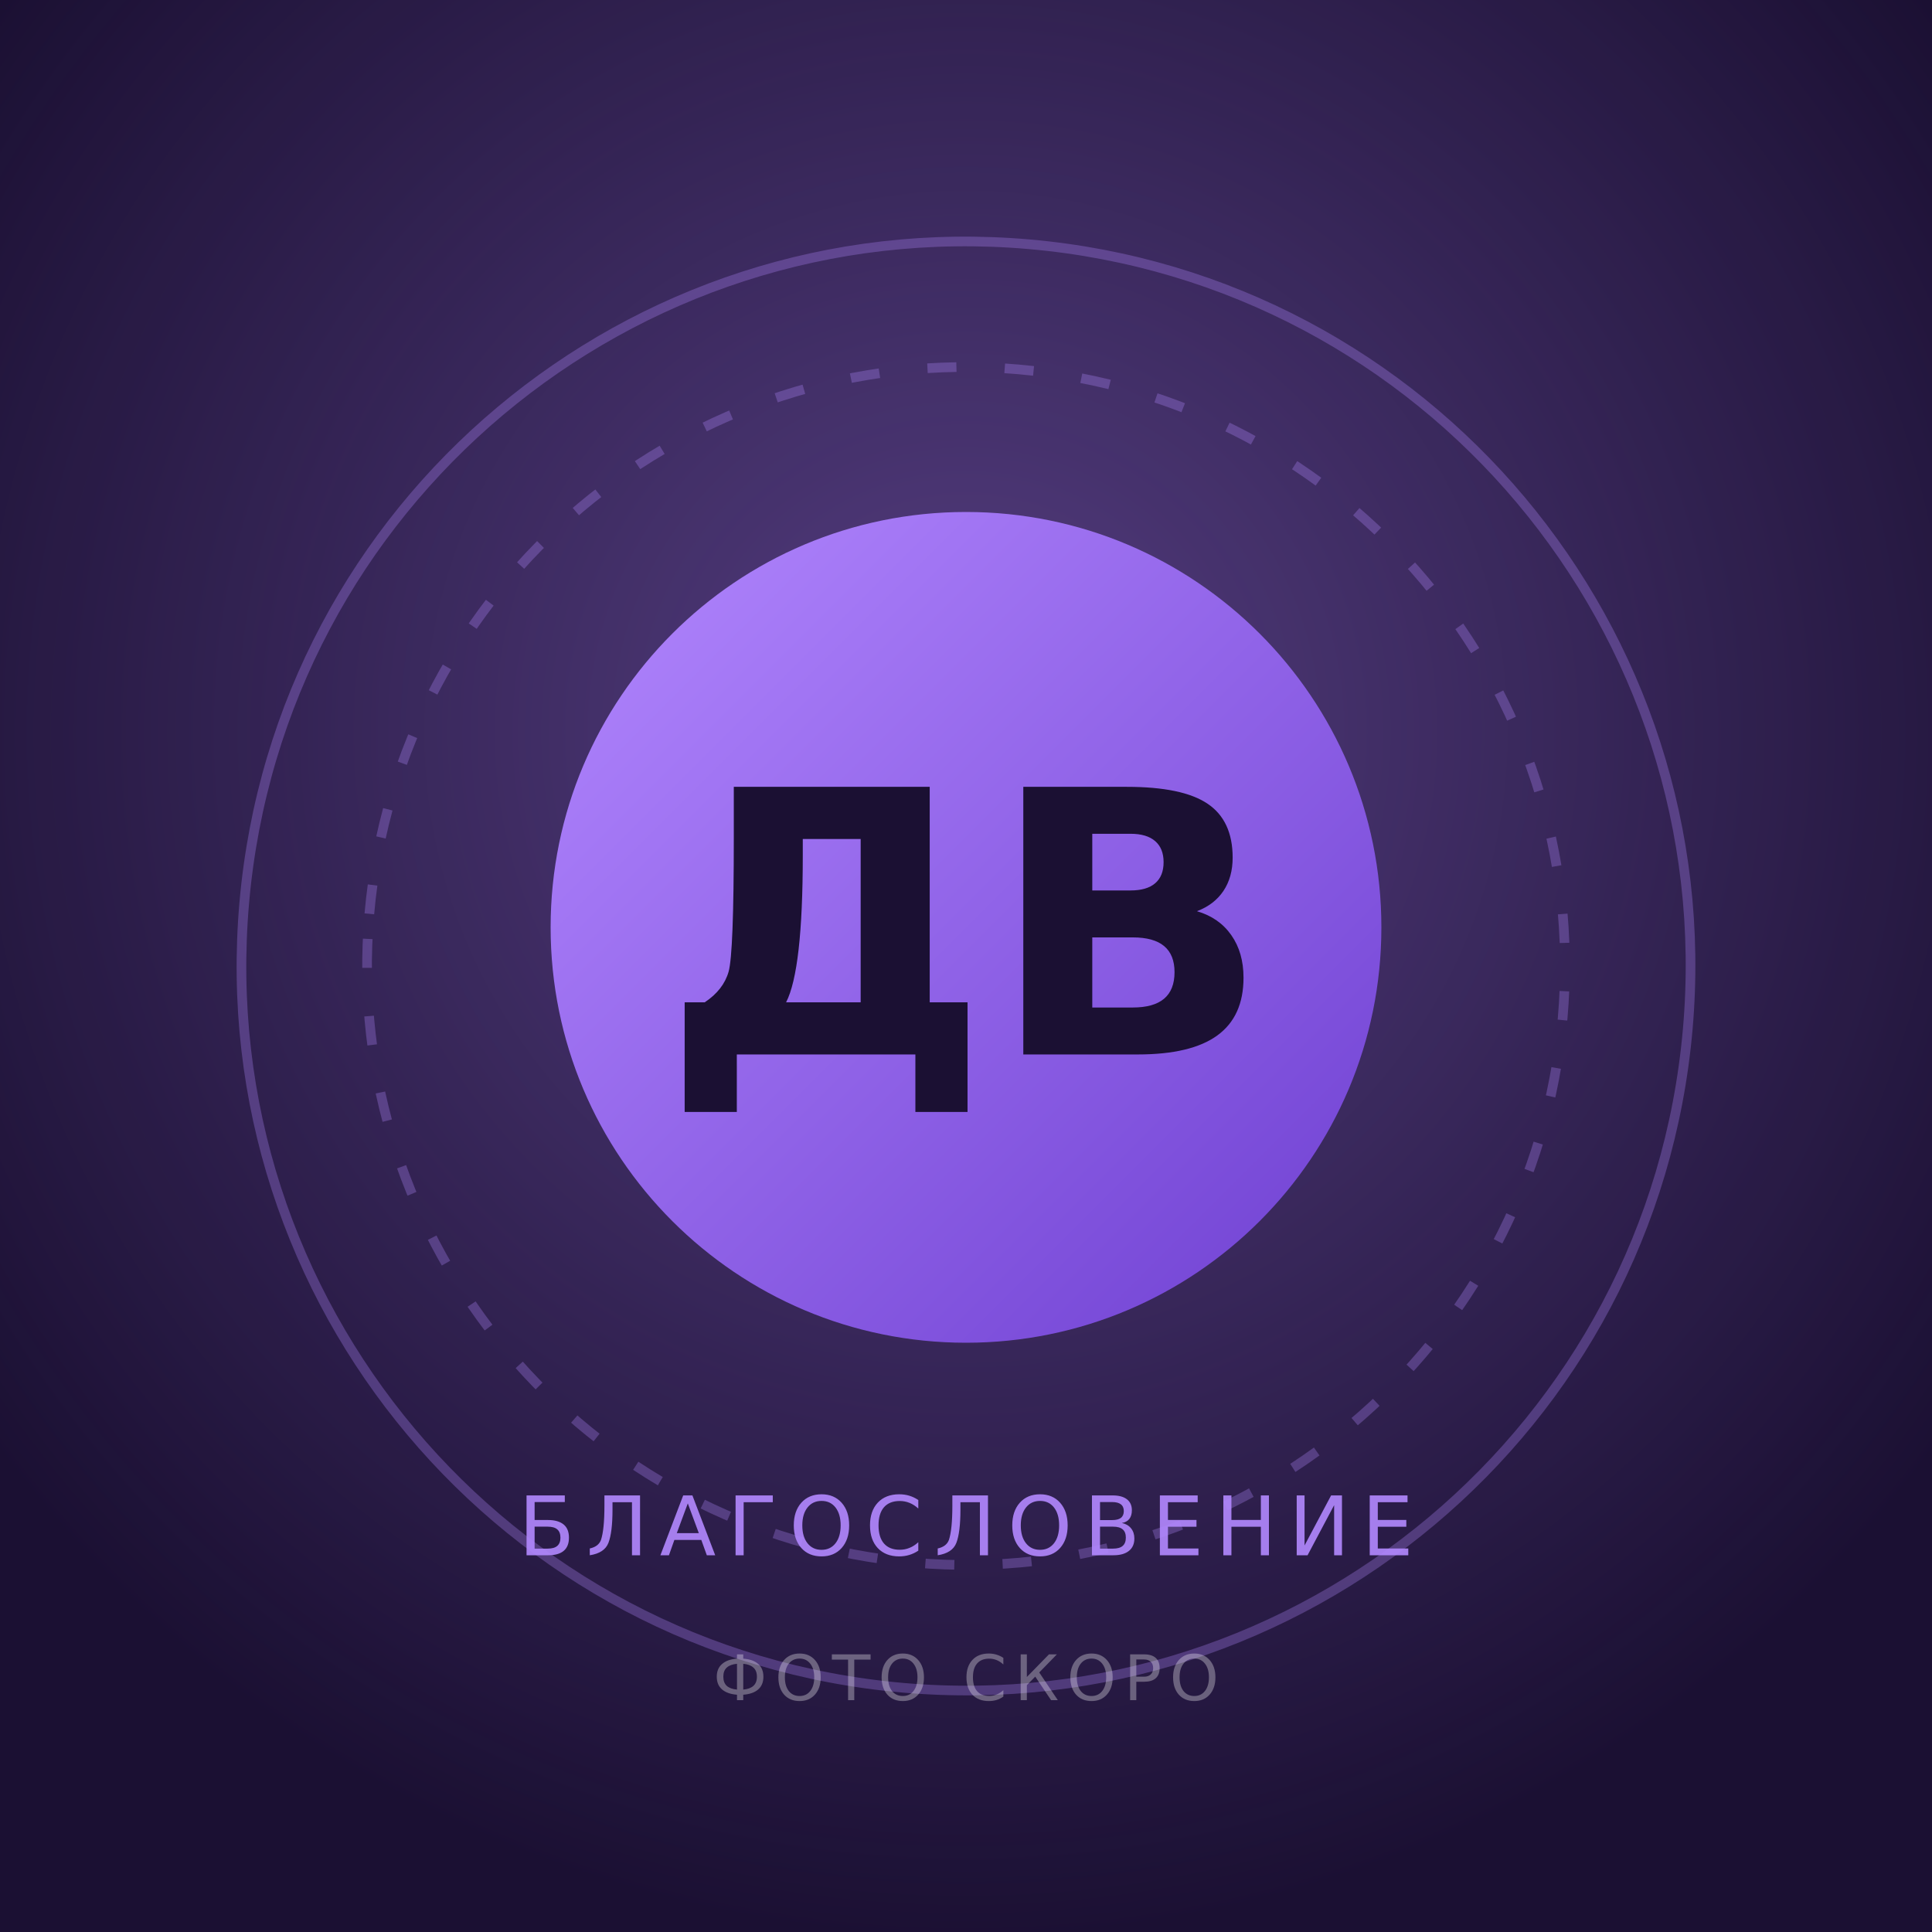
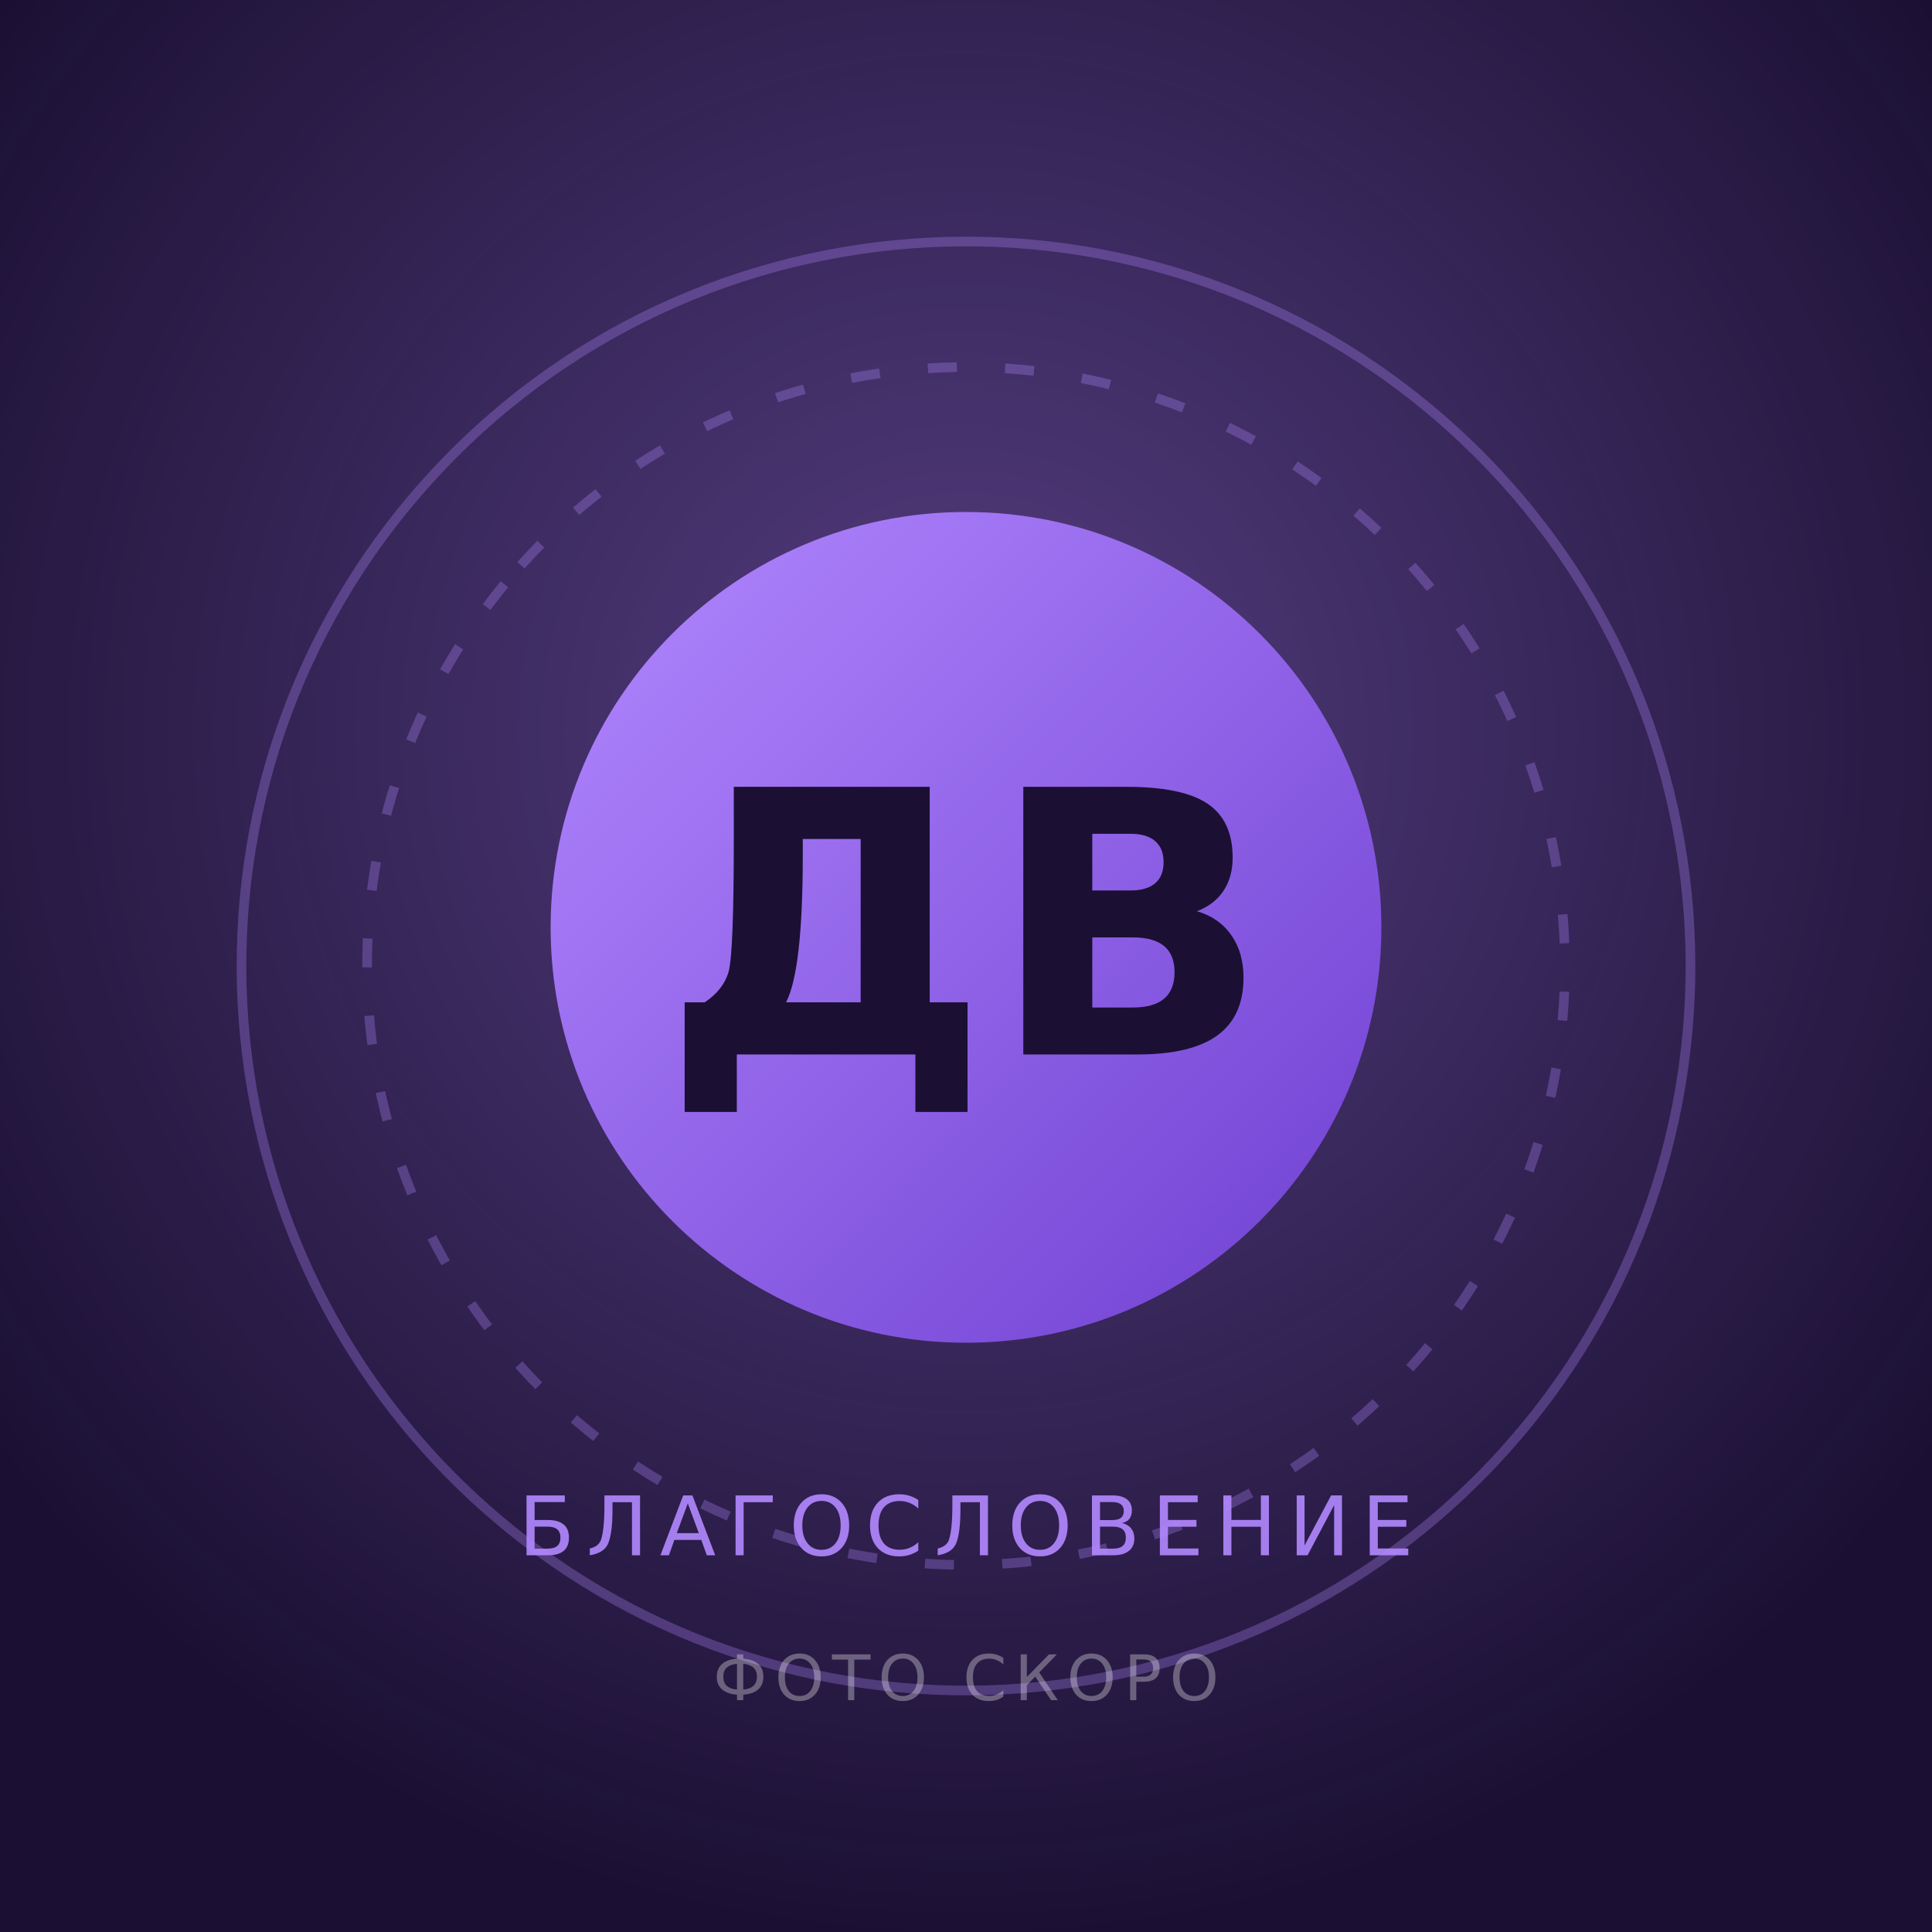
<svg xmlns="http://www.w3.org/2000/svg" viewBox="0 0 400 400" width="400" height="400" role="img" aria-label="Дед Василий Егорович — портрет">
  <defs>
    <linearGradient id="g" x1="0" y1="0" x2="1" y2="1">
      <stop offset="0%" stop-color="#B388FF" />
      <stop offset="100%" stop-color="#6E3FD1" />
    </linearGradient>
    <radialGradient id="glow" cx="50%" cy="38%" r="62%">
      <stop offset="0%" stop-color="#B388FF" stop-opacity=".38" />
      <stop offset="100%" stop-color="#B388FF" stop-opacity="0" />
    </radialGradient>
  </defs>
  <rect width="400" height="400" fill="#1B1033" />
  <rect width="400" height="400" fill="url(#glow)" />
-   <g transform="rotate(185 200 200)" opacity=".30" fill="none" stroke="#B388FF" stroke-width="2">
+   <g transform="rotate(222 200 200)" opacity=".30" fill="none" stroke="#B388FF" stroke-width="2">
    <circle cx="200" cy="200" r="150" />
    <circle cx="200" cy="200" r="124" stroke-dasharray="6 10" />
  </g>
  <circle cx="200" cy="192" r="86" fill="url(#g)" />
  <text x="200" y="192" text-anchor="middle" dominant-baseline="central" font-family="Syne,Verdana,DejaVu Sans,sans-serif" font-size="76" font-weight="800" fill="#1B1033">ДВ</text>
  <text x="200" y="322" text-anchor="middle" font-family="Verdana,DejaVu Sans,sans-serif" font-size="17" letter-spacing="2.4" fill="#B388FF" opacity=".9">БЛАГОСЛОВЕНИЕ</text>
  <text x="200" y="352" text-anchor="middle" font-family="Verdana,DejaVu Sans,sans-serif" font-size="13" letter-spacing="1.6" fill="#ffffff" opacity=".32">ФОТО СКОРО</text>
</svg>
